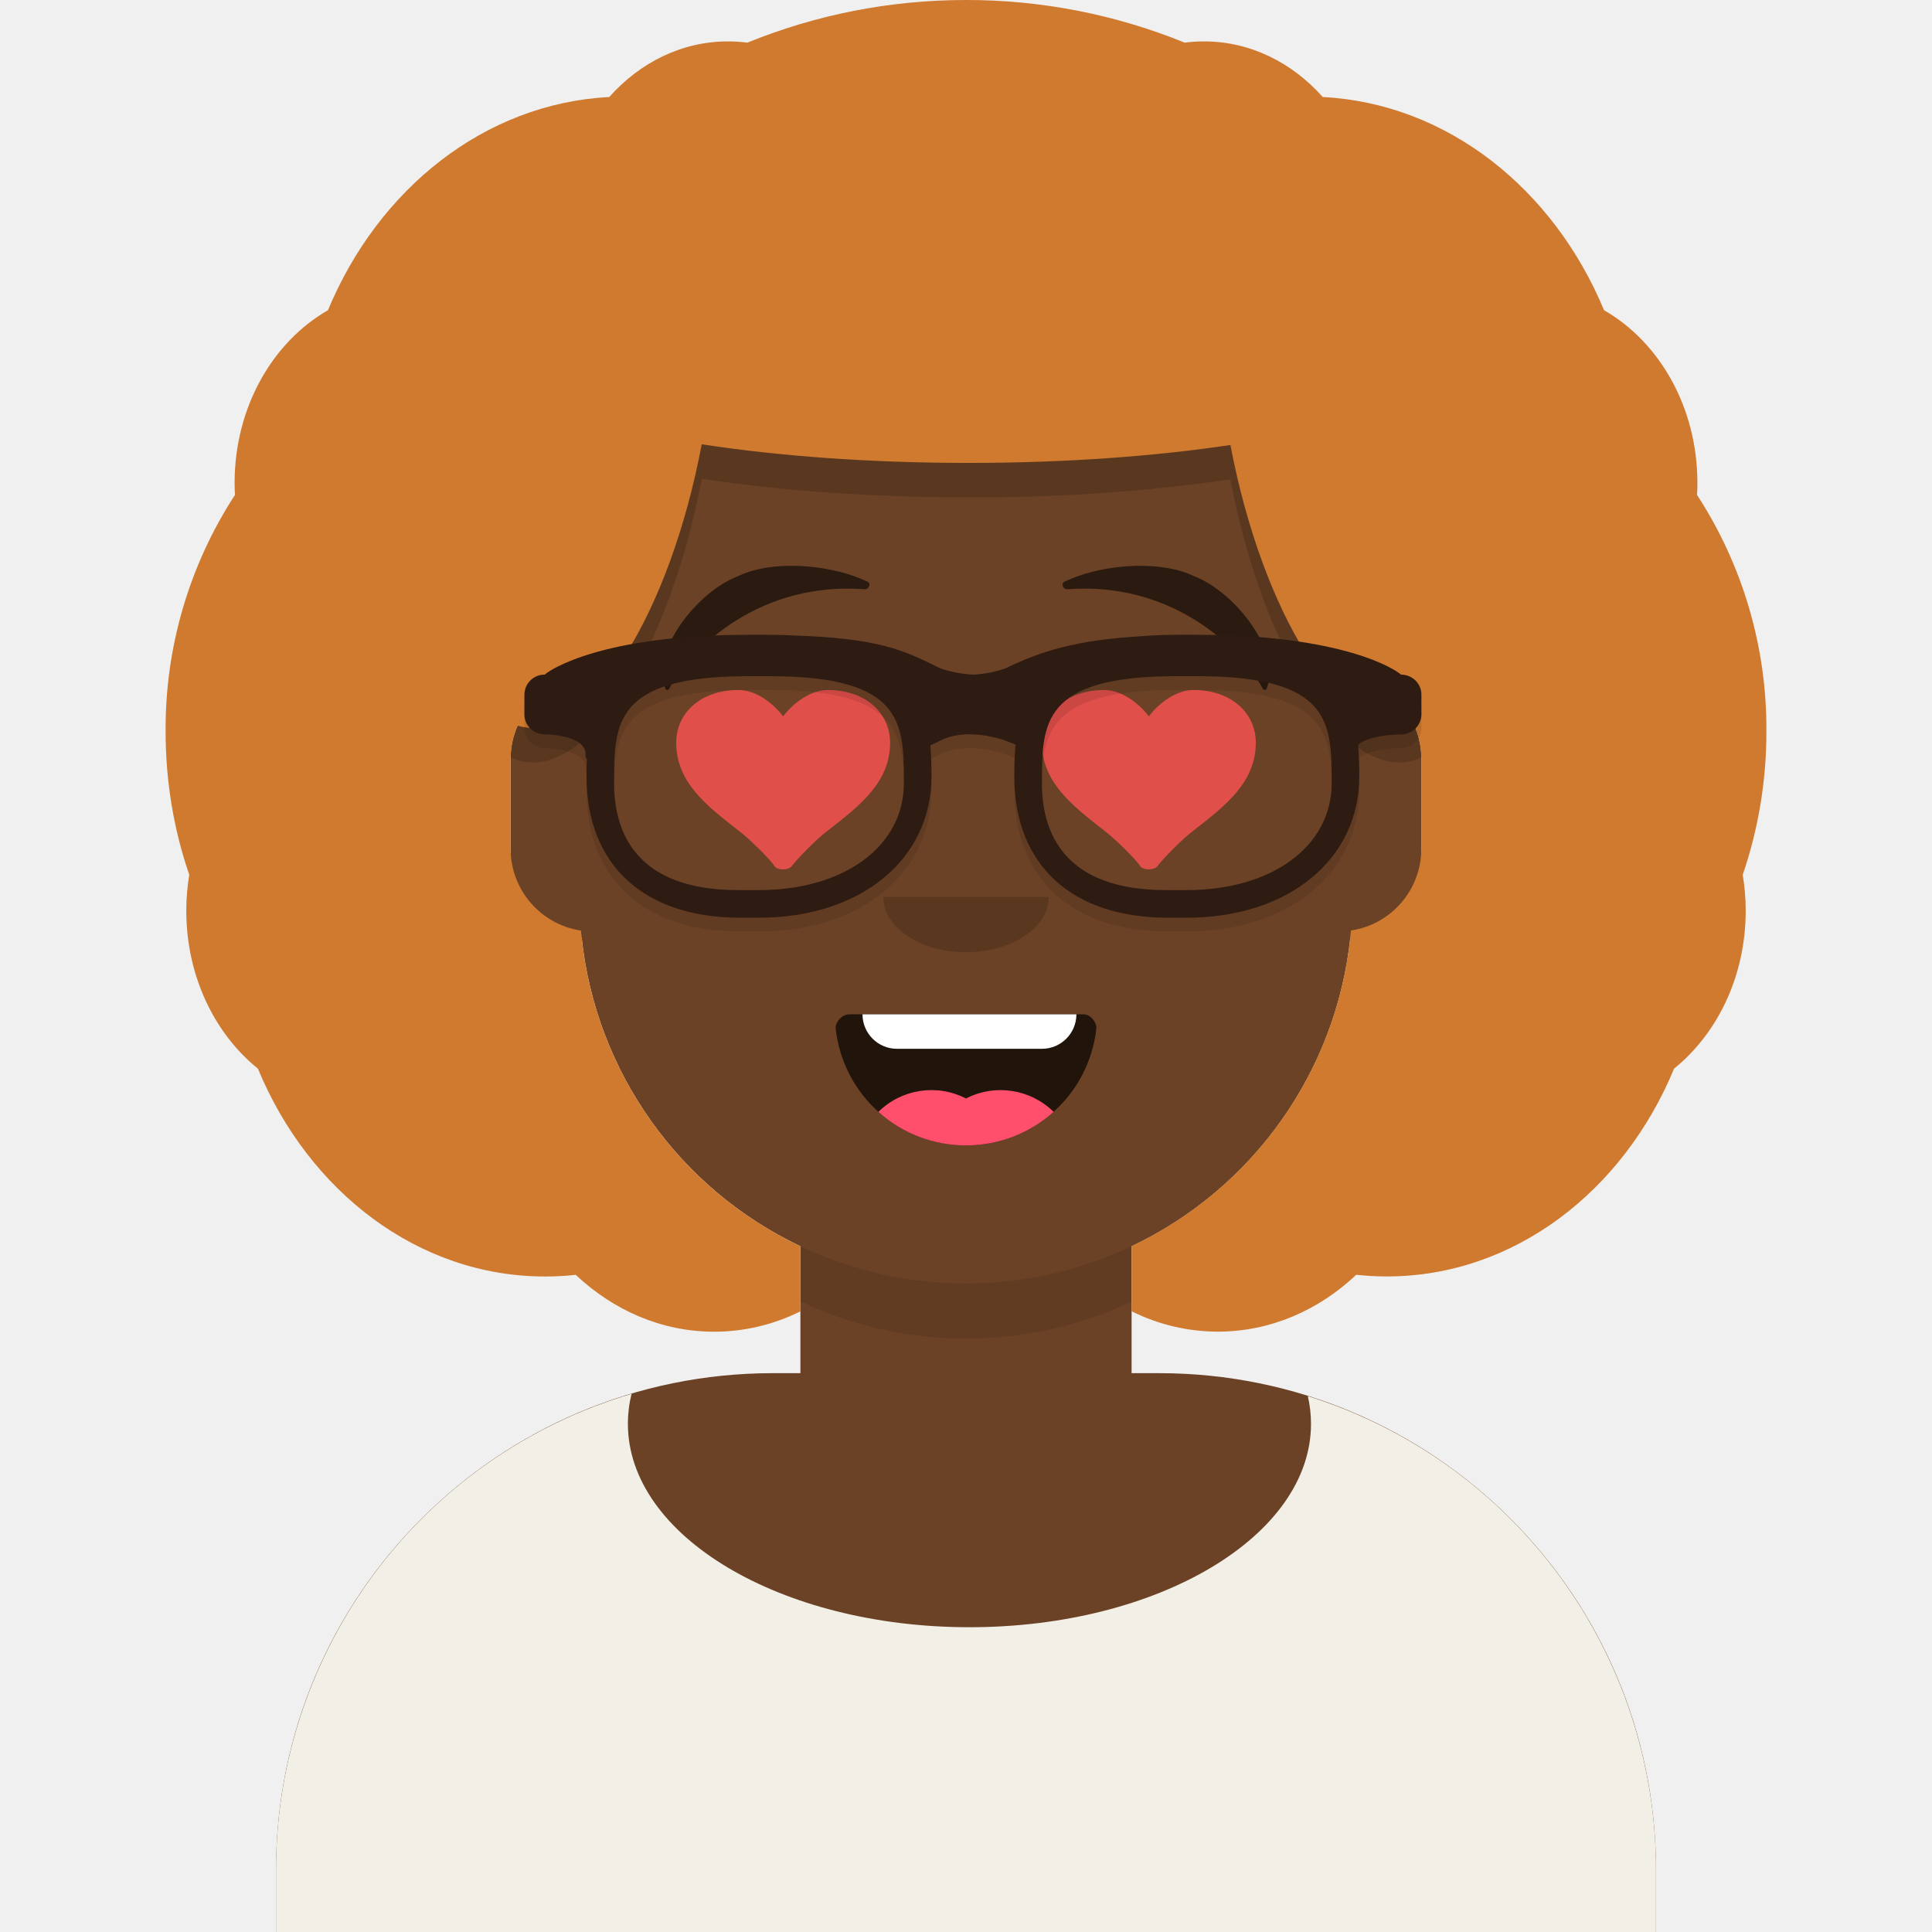
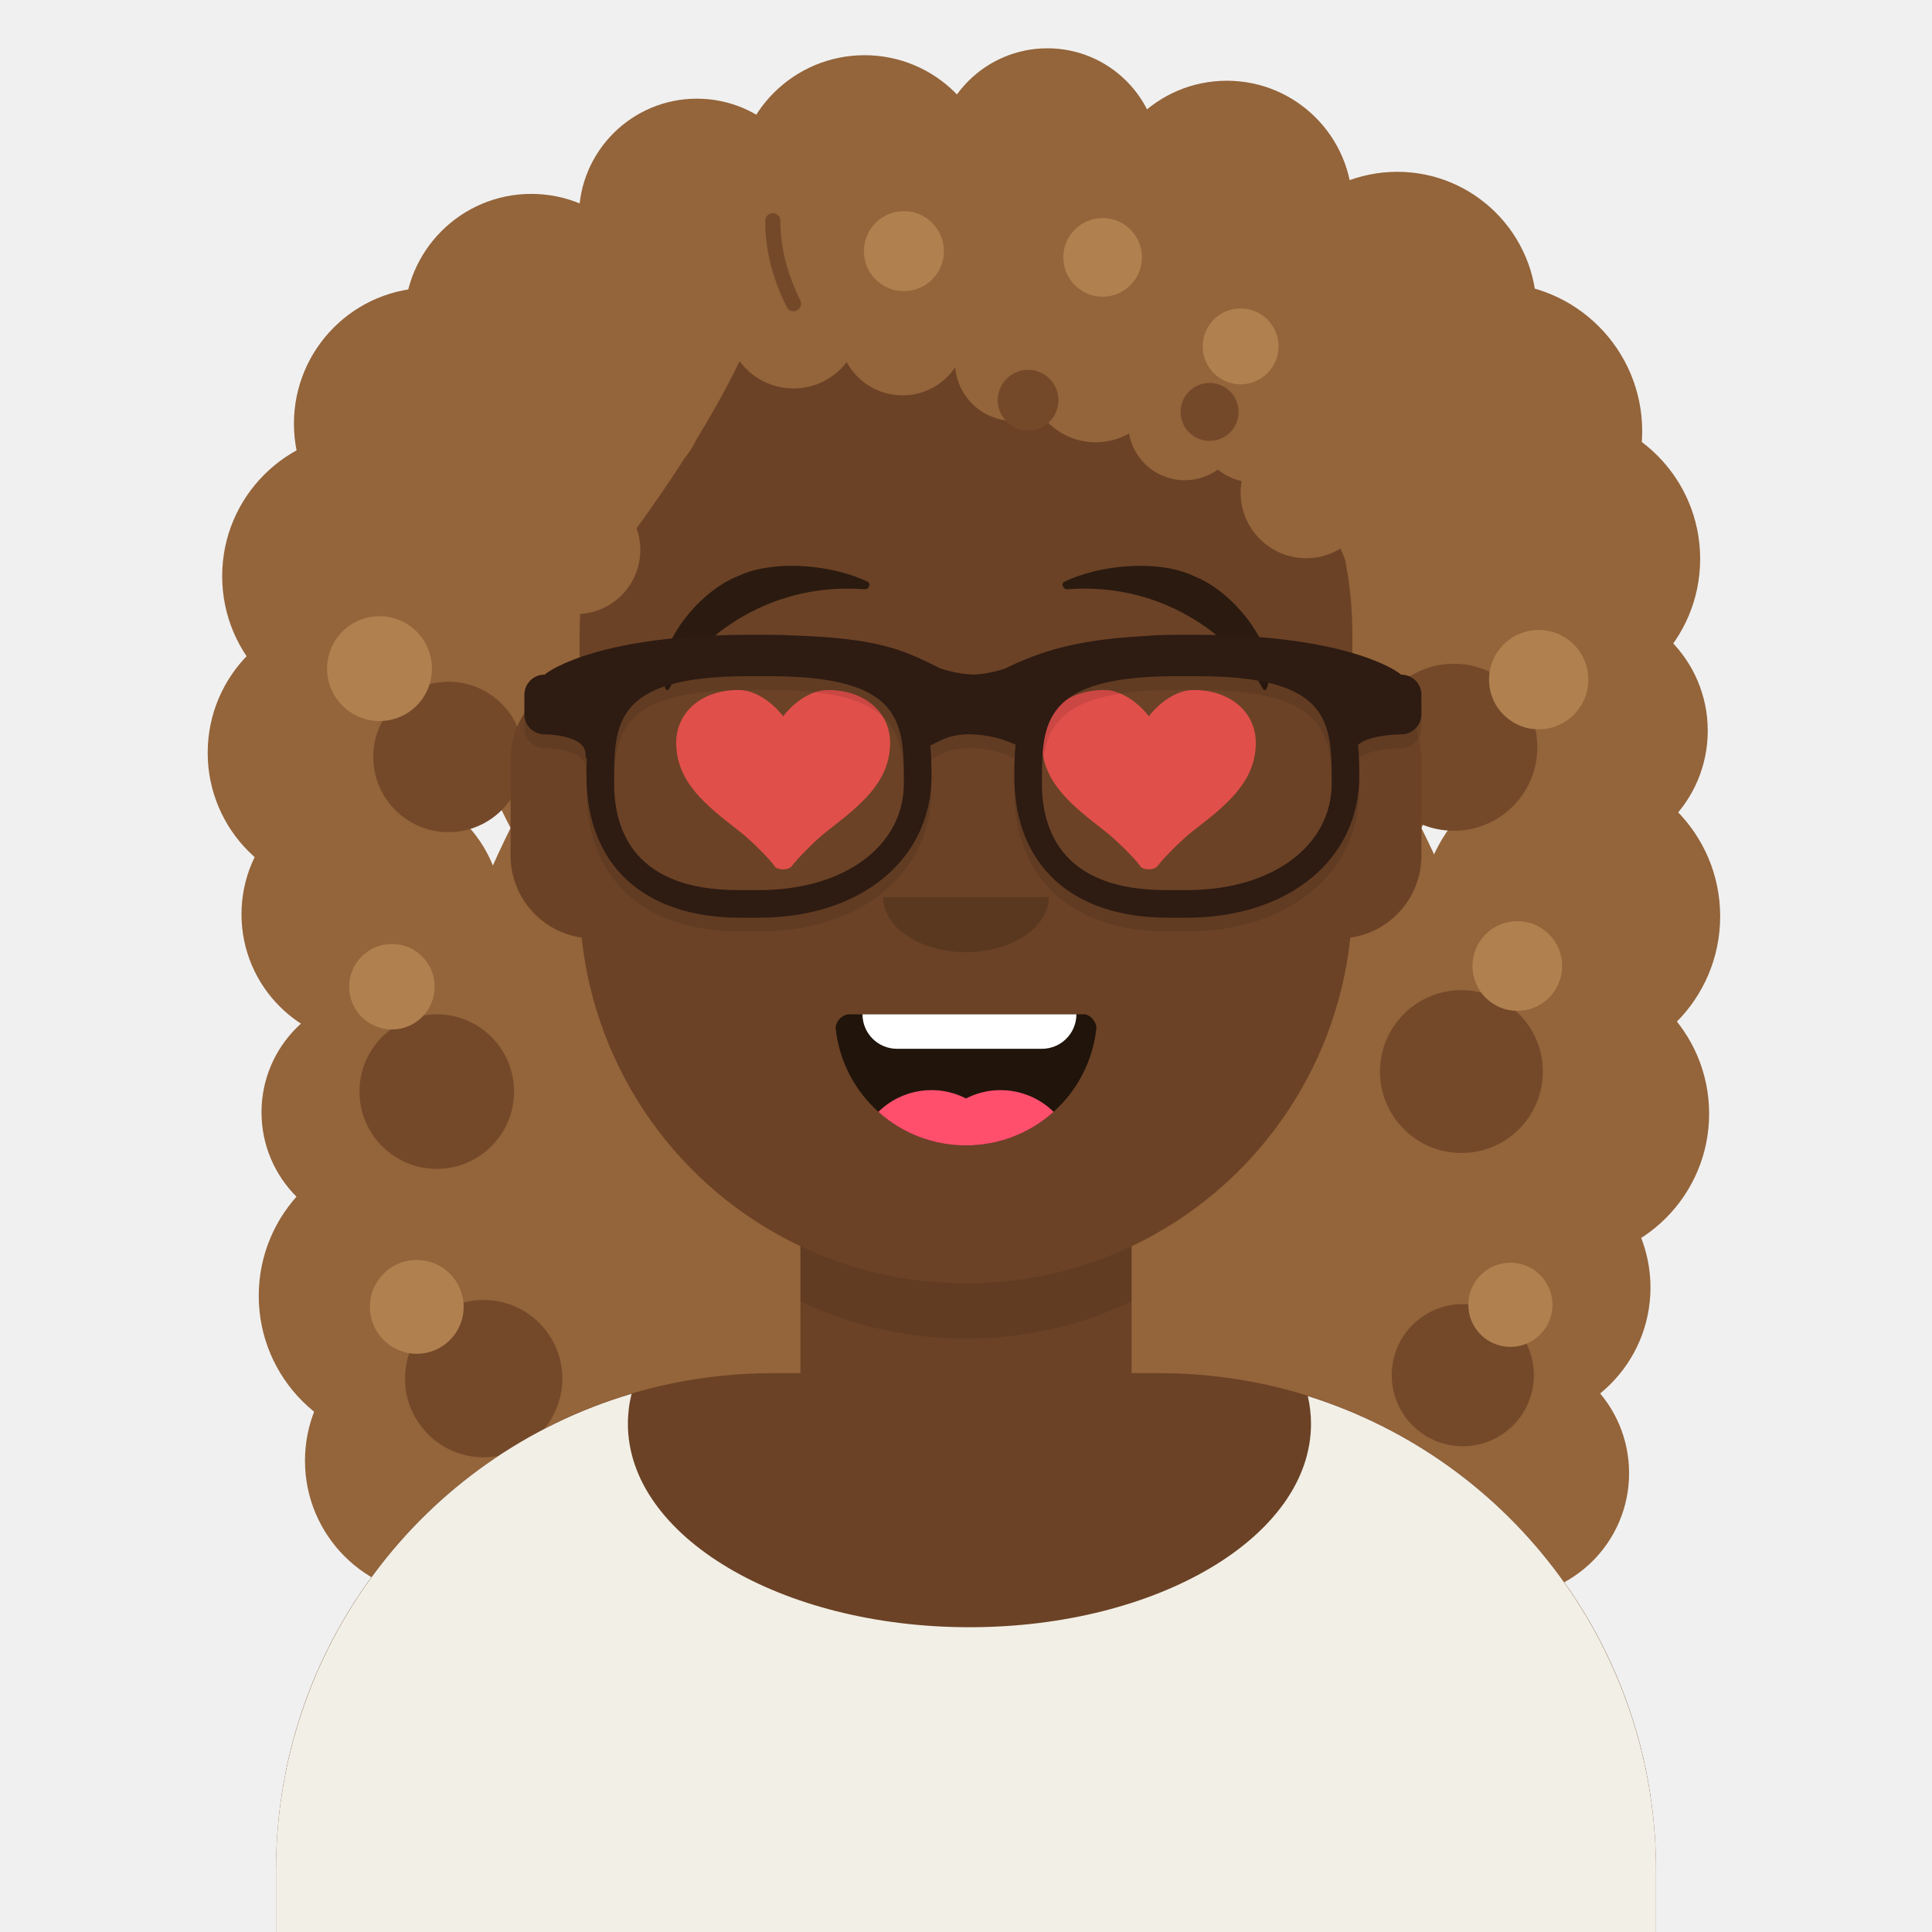
<svg xmlns="http://www.w3.org/2000/svg" viewBox="0 0 280 280" fill="none" shape-rendering="auto" width="280" height="280">
  <mask id="viewboxMask">
    <rect width="280" height="280" rx="0" ry="0" x="0" y="0" fill="#fff" />
  </mask>
  <g mask="url(#viewboxMask)">
+     <g id="hair-back">
+       <path d="M74 120 C48 70 82 28 140 28 C198 28 232 70 206 120 C226 160 224 205 210 232 L70 232 C56 205 54 160 74 120Z" fill="#94643a" />
+       <circle cx="77.0" cy="46.5" r="18.4" fill="#94643a" />
+       <circle cx="62.3" cy="61.4" r="19.7" fill="#94643a" />
+       <circle cx="53.0" cy="83.5" r="20.8" fill="#94643a" />
+       <circle cx="50.3" cy="109.1" r="20.2" fill="#94643a" />
+       <circle cx="53.9" cy="132.5" r="18.9" fill="#94643a" />
+       <circle cx="55.2" cy="161.2" r="17.3" fill="#94643a" />
+       <circle cx="59.1" cy="187.8" r="21.6" fill="#94643a" />
+       <circle cx="63.8" cy="211.7" r="19.6" fill="#94643a" />
+       <circle cx="202.5" cy="45.1" r="20.2" fill="#94643a" />
+       <circle cx="216.5" cy="62.5" r="21.5" fill="#94643a" />
+       <circle cx="225.2" cy="81.0" r="21.2" fill="#94643a" />
+       <circle cx="229.0" cy="105.9" r="18.5" fill="#94643a" />
+       <circle cx="227.6" cy="132.8" r="21.7" fill="#94643a" />
+       <circle cx="226.3" cy="161.4" r="21.4" fill="#94643a" />
+       <circle cx="219.4" cy="186.6" r="19.8" fill="#94643a" />
+       <circle cx="218.1" cy="213.5" r="18.0" fill="#94643a" />
+       <circle cx="101.0" cy="31.4" r="17.1" fill="#94643a" />
+       <circle cx="125.3" cy="26.6" r="18.6" fill="#94643a" />
+       <circle cx="151.8" cy="23.2" r="16.2" fill="#94643a" />
+       <circle cx="177.8" cy="29.9" r="18.2" fill="#94643a" />
+       <circle cx="65.0" cy="109.7" r="10.9" fill="#74492a" />
+       <circle cx="63.3" cy="158.2" r="11.2" fill="#74492a" />
+       <circle cx="70.1" cy="199.8" r="11.4" fill="#74492a" />
+       <circle cx="210.7" cy="108.3" r="12.1" fill="#74492a" />
+       <circle cx="211.8" cy="155.3" r="11.8" fill="#74492a" />
+       <circle cx="212.0" cy="199.3" r="10.3" fill="#74492a" />
+       <circle cx="55.0" cy="96.9" r="7.6" fill="#b0804f" />
+       <circle cx="56.8" cy="143.0" r="6.2" fill="#b0804f" />
+       <circle cx="60.4" cy="189.4" r="6.8" fill="#b0804f" />
+       <circle cx="223.0" cy="98.5" r="7.2" fill="#b0804f" />
+       <circle cx="219.9" cy="140.0" r="6.5" fill="#b0804f" />
+       <circle cx="218.9" cy="189.1" r="6.1" fill="#b0804f" />
+     </g>
    <g transform="translate(8)">
      <path d="M132 36a56 56 0 0 0-56 56v6.17A12 12 0 0 0 66 110v14a12 12 0 0 0 10.3 11.88 56.04 56.04 0 0 0 31.7 44.73v18.4h-4a72 72 0 0 0-72 72v9h200v-9a72 72 0 0 0-72-72h-4v-18.39a56.04 56.04 0 0 0 31.7-44.73A12 12 0 0 0 198 124v-14a12 12 0 0 0-10-11.83V92a56 56 0 0 0-56-56Z" fill="#6b4226" />
      <path d="M108 180.61v8a55.79 55.79 0 0 0 24 5.39c8.59 0 16.73-1.93 24-5.39v-8a55.79 55.79 0 0 1-24 5.39 55.79 55.79 0 0 1-24-5.39Z" fill="#000" fill-opacity=".1" />
      <g transform="translate(0 170)">
        <path d="M132.5 65.83c27.34 0 49.5-13.2 49.5-29.48 0-1.37-.16-2.7-.46-4.02A72.03 72.03 0 0 1 232 101.05V110H32v-8.95A72.03 72.03 0 0 1 83.53 32a18 18 0 0 0-.53 4.35c0 16.28 22.16 29.48 49.5 29.48Z" fill="#f2efe6" />
      </g>
      <g transform="translate(78 134)">
        <path fill-rule="evenodd" clip-rule="evenodd" d="M35.12 15.13a19 19 0 0 0 37.77-.09c.08-.77-.77-2.04-1.85-2.04H37.1C36 13 35 14.18 35.12 15.13Z" fill="#000" fill-opacity=".7" />
        <path d="M70 13H39a5 5 0 0 0 5 5h21a5 5 0 0 0 5-5Z" fill="#fff" />
        <path d="M66.7 27.14A10.96 10.96 0 0 0 54 25.2a10.95 10.95 0 0 0-12.7 1.94A18.93 18.93 0 0 0 54 32c4.88 0 9.33-1.84 12.7-4.86Z" fill="#FF4F6D" />
      </g>
      <g transform="translate(104 122)">
        <path fill-rule="evenodd" clip-rule="evenodd" d="M16 8c0 4.42 5.37 8 12 8s12-3.58 12-8" fill="#000" fill-opacity=".16" />
      </g>
      <g transform="translate(76 90)">
        <path d="M35.96 10c-2.55 0-5.08 1.98-6.46 3.82-1.39-1.84-3.9-3.82-6.46-3.82-5.49 0-9.04 3.33-9.04 7.64 0 5.73 4.41 9.13 9.04 12.74 1.66 1.23 4.78 4.4 5.17 5.1.38.68 2.1.7 2.58 0 .48-.73 3.51-3.87 5.17-5.1 4.63-3.6 9.04-7 9.04-12.74 0-4.3-3.55-7.64-9.04-7.64ZM88.96 10c-2.55 0-5.08 1.98-6.46 3.82-1.39-1.84-3.9-3.82-6.46-3.82-5.49 0-9.04 3.33-9.04 7.64 0 5.73 4.41 9.13 9.04 12.74 1.65 1.23 4.78 4.4 5.17 5.1.38.68 2.1.7 2.58 0 .48-.73 3.51-3.87 5.17-5.1 4.63-3.6 9.04-7 9.04-12.74 0-4.3-3.55-7.64-9.04-7.64Z" fill="#FF5353" fill-opacity=".8" />
      </g>
      <g transform="translate(76 82)">
        <path d="m22.77 1.58.9-.4C28.93-.91 36.88-.03 41.73 2.3c.57.27.18 1.15-.4 1.1-14.92-1.14-24.96 8.15-28.37 14.45-.1.18-.41.2-.49.03-2.3-5.32 4.45-13.98 10.3-16.3ZM89.23 1.58l-.9-.4C83.07-.91 75.12-.03 70.27 2.3c-.57.27-.18 1.15.4 1.1 14.92-1.14 24.96 8.15 28.37 14.45.1.18.41.2.49.03 2.3-5.32-4.45-13.98-10.3-16.3Z" fill-rule="evenodd" clip-rule="evenodd" fill="#000" fill-opacity=".6" />
      </g>
-       <g transform="translate(-1)">
-         <path d="M94.7 69.39c-4.62 24.47-16 42.72-25.74 41a7.49 7.49 0 0 1-1.96-.63V89a65.93 65.93 0 0 1 28.4-54.24c.48 2.39.83 4.99 1.05 7.77a262.85 262.85 0 0 1 36.9-2.44c13.27 0 25.67.85 36.22 2.34.22-2.74.57-5.3 1.05-7.67A65.92 65.92 0 0 1 199 89v20.76c-.62.3-1.28.52-1.95.63-9.72 1.72-21.09-16.48-25.73-40.9a260.5 260.5 0 0 1-37.97 2.59c-14.3 0-27.6-1-38.65-2.7Z" fill="#000" fill-opacity=".16" />
-         <path d="M133 0c-11.21 0-21.9 2.2-31.69 6.18-.92-.12-1.86-.18-2.81-.18-6.7 0-12.77 3.07-17.2 8.06-18.04.93-33.46 13.3-40.77 30.9C32.5 49.56 27 59.04 27 70c0 .58.02 1.15.05 1.73A62.11 62.11 0 0 0 17 106c0 7.33 1.21 14.34 3.43 20.78-.28 1.69-.43 3.44-.43 5.22 0 9.45 4.1 17.81 10.38 22.88C37.74 172.68 53.6 185 72 185c1.5 0 2.98-.08 4.44-.24C81.9 189.9 88.88 193 96.5 193c4.44 0 8.67-1.05 12.5-2.95v-9.44a56.03 56.03 0 0 1-31.8-45.74A12 12 0 0 1 67 123v-13c0-1.72.36-3.36 1.02-4.84.3.1.62.18.94.23 9.73 1.72 21.12-16.53 25.74-41 11.05 1.7 24.35 2.7 38.65 2.7 14.02 0 27.06-.96 37.97-2.6 4.64 24.41 16.01 42.6 25.73 40.9.32-.06.63-.14.94-.23a11.96 11.96 0 0 1 1 4.83v13a12 12 0 0 1-10.2 11.87A56.03 56.03 0 0 1 157 180.6v9.44a28.06 28.06 0 0 0 12.5 2.95c7.62 0 14.61-3.1 20.06-8.24 1.46.16 2.94.24 4.44.24 18.39 0 34.26-12.32 41.62-30.12C241.9 149.81 246 141.45 246 132c0-1.78-.15-3.53-.43-5.22A63.91 63.91 0 0 0 249 106a62.11 62.11 0 0 0-10.05-34.27c.04-.58.05-1.15.05-1.73 0-10.96-5.5-20.44-13.53-25.04-7.31-17.6-22.73-29.97-40.77-30.9C180.27 9.07 174.2 6 167.5 6c-.95 0-1.89.06-2.81.18A83.76 83.76 0 0 0 133 0Z" fill="#cf7a2e" />
-       </g>
+       <g transform="translate(-1)" />
      <g transform="translate(49 72)" />
      <g transform="translate(62 42)">
        <g fill-rule="evenodd" clip-rule="evenodd">
          <path d="M38.5 52c-21.3 0-28.85 5.1-29.55 5.77A2.92 2.92 0 0 0 6 60.66v2.88c0 1.6 1.32 2.89 2.95 2.89 0 0 5.91 0 5.91 2.88 0 .44.07.65.19.68-.04.82-.05 1.66-.05 2.5C15 85.34 23.31 93 37.24 93H40c14.72 0 25-8.43 25-20.5 0-1.5-.04-3-.17-4.46l1.58-.77c.58-.29 1.21-.5 1.9-.64 1.85-.38 3.95-.22 5.99.28.73.18 1.26.35 1.5.45l1.38.55c-.14 1.5-.18 3.04-.18 4.6C77 85.34 85.31 93 99.24 93H102c14.72 0 25-8.43 25-20.5 0-1.54-.04-3.07-.18-4.56 1.74-1.51 6.22-1.51 6.22-1.51a2.92 2.92 0 0 0 2.96-2.89v-2.88c0-1.6-1.32-2.89-2.96-2.89-.69-.67-8.25-5.77-29.54-5.77H100.53c-1.8 0-3.44.07-4.97.2-9.54.54-14.68 2.15-19.92 4.7a17 17 0 0 1-4.56.87 17.01 17.01 0 0 1-4.81-.91l-.42-.2v-.01c-4.94-2.42-8.43-4.13-20.78-4.55a61.2 61.2 0 0 0-3.6-.1H38.5ZM19 73.5C19 64.84 19 58 38.39 58h3.22C61 58 61 64.84 61 73.5 61 82.63 52.36 89 40 89h-3.03C22.12 89 19 80.57 19 73.5Zm62 0c0-8.66 0-15.5 19.39-15.5h3.22C123 58 123 64.84 123 73.5c0 9.13-8.64 15.5-21 15.5h-3.03C84.12 89 81 80.57 81 73.5Z" fill="#000" fill-opacity=".1" />
          <path d="M38.5 50c-21.3 0-28.85 5.1-29.55 5.77A2.92 2.92 0 0 0 6 58.66v2.88c0 1.6 1.32 2.89 2.95 2.89 0 0 5.91 0 5.91 2.88 0 .44.07.65.19.68-.04.82-.05 1.66-.05 2.5C15 83.34 23.31 91 37.24 91H40c14.72 0 25-8.43 25-20.5 0-1.5-.04-3-.17-4.46l1.58-.77c.58-.29 1.21-.5 1.9-.64 1.85-.38 3.95-.22 5.99.28.73.18 1.26.35 1.5.45l1.38.55c-.14 1.5-.18 3.04-.18 4.6C77 83.34 85.31 91 99.24 91H102c14.72 0 25-8.43 25-20.5 0-1.54-.04-3.07-.18-4.56 1.74-1.51 6.22-1.51 6.22-1.51a2.92 2.92 0 0 0 2.96-2.89v-2.88c0-1.6-1.32-2.89-2.96-2.89-.69-.67-8.25-5.77-29.54-5.77H100.53c-1.8 0-3.44.07-4.97.2-9.54.54-14.68 2.15-19.92 4.7a17 17 0 0 1-4.56.87 17.01 17.01 0 0 1-4.81-.91l-.42-.2v-.01c-4.94-2.42-8.43-4.13-20.78-4.55a61.2 61.2 0 0 0-3.6-.1H38.5ZM19 71.5C19 62.84 19 56 38.39 56h3.22C61 56 61 62.84 61 71.5 61 80.63 52.36 87 40 87h-3.03C22.12 87 19 78.57 19 71.5Zm62 0c0-8.66 0-15.5 19.39-15.5h3.22C123 56 123 62.84 123 71.5c0 9.13-8.64 15.5-21 15.5h-3.03C84.12 87 81 78.57 81 71.5Z" fill="#2e1b12" />
        </g>
      </g>
    </g>
+     <g id="hair-front">
+       <path d="M82 90 C74 58 98 34 140 34 C182 34 206 58 198 90 C194 76 188 66 178 60 C152 56 130 48 112 40 C108 54 98 70 82 90Z" fill="#94643a" />
+       <circle cx="115.0" cy="46.6" r="9.7" fill="#94643a" />
+       <circle cx="130.8" cy="48.1" r="9.2" fill="#94643a" />
+       <circle cx="146.9" cy="52.5" r="8.5" fill="#94643a" />
+       <circle cx="158.8" cy="54.3" r="9.8" fill="#94643a" />
+       <circle cx="171.7" cy="61.4" r="8.2" fill="#94643a" />
+       <circle cx="181.7" cy="61.6" r="8.3" fill="#94643a" />
+       <circle cx="189.3" cy="71.4" r="9.5" fill="#94643a" />
+       <circle cx="99.0" cy="46.1" r="9.6" fill="#94643a" />
+       <circle cx="91.8" cy="59.8" r="9.9" fill="#94643a" />
+       <circle cx="87.5" cy="65.7" r="8.2" fill="#94643a" />
+       <circle cx="83.5" cy="79.7" r="9.3" fill="#94643a" />
+       <circle cx="119.0" cy="33.3" r="14.5" fill="#94643a" />
+       <circle cx="148.8" cy="30.6" r="14.5" fill="#94643a" />
+       <circle cx="168.7" cy="34.0" r="14.5" fill="#94643a" />
+       <circle cx="187.9" cy="46.9" r="14.3" fill="#94643a" />
+       <circle cx="101.8" cy="33.7" r="14.1" fill="#94643a" />
+       <circle cx="88.3" cy="51.3" r="12.3" fill="#94643a" />
+       <circle cx="131.0" cy="36.4" r="5.8" fill="#b0804f" />
+       <circle cx="159.8" cy="37.3" r="5.7" fill="#b0804f" />
+       <circle cx="179.8" cy="50.2" r="5.5" fill="#b0804f" />
+       <circle cx="149.0" cy="58.0" r="4.4" fill="#74492a" />
+       <circle cx="175.3" cy="59.7" r="4.2" fill="#74492a" />
+       <path d="M112 32 C112 36 113 40 115 44" stroke="#74492a" stroke-width="2.2" stroke-linecap="round" />
+     </g>
  </g>
</svg>
